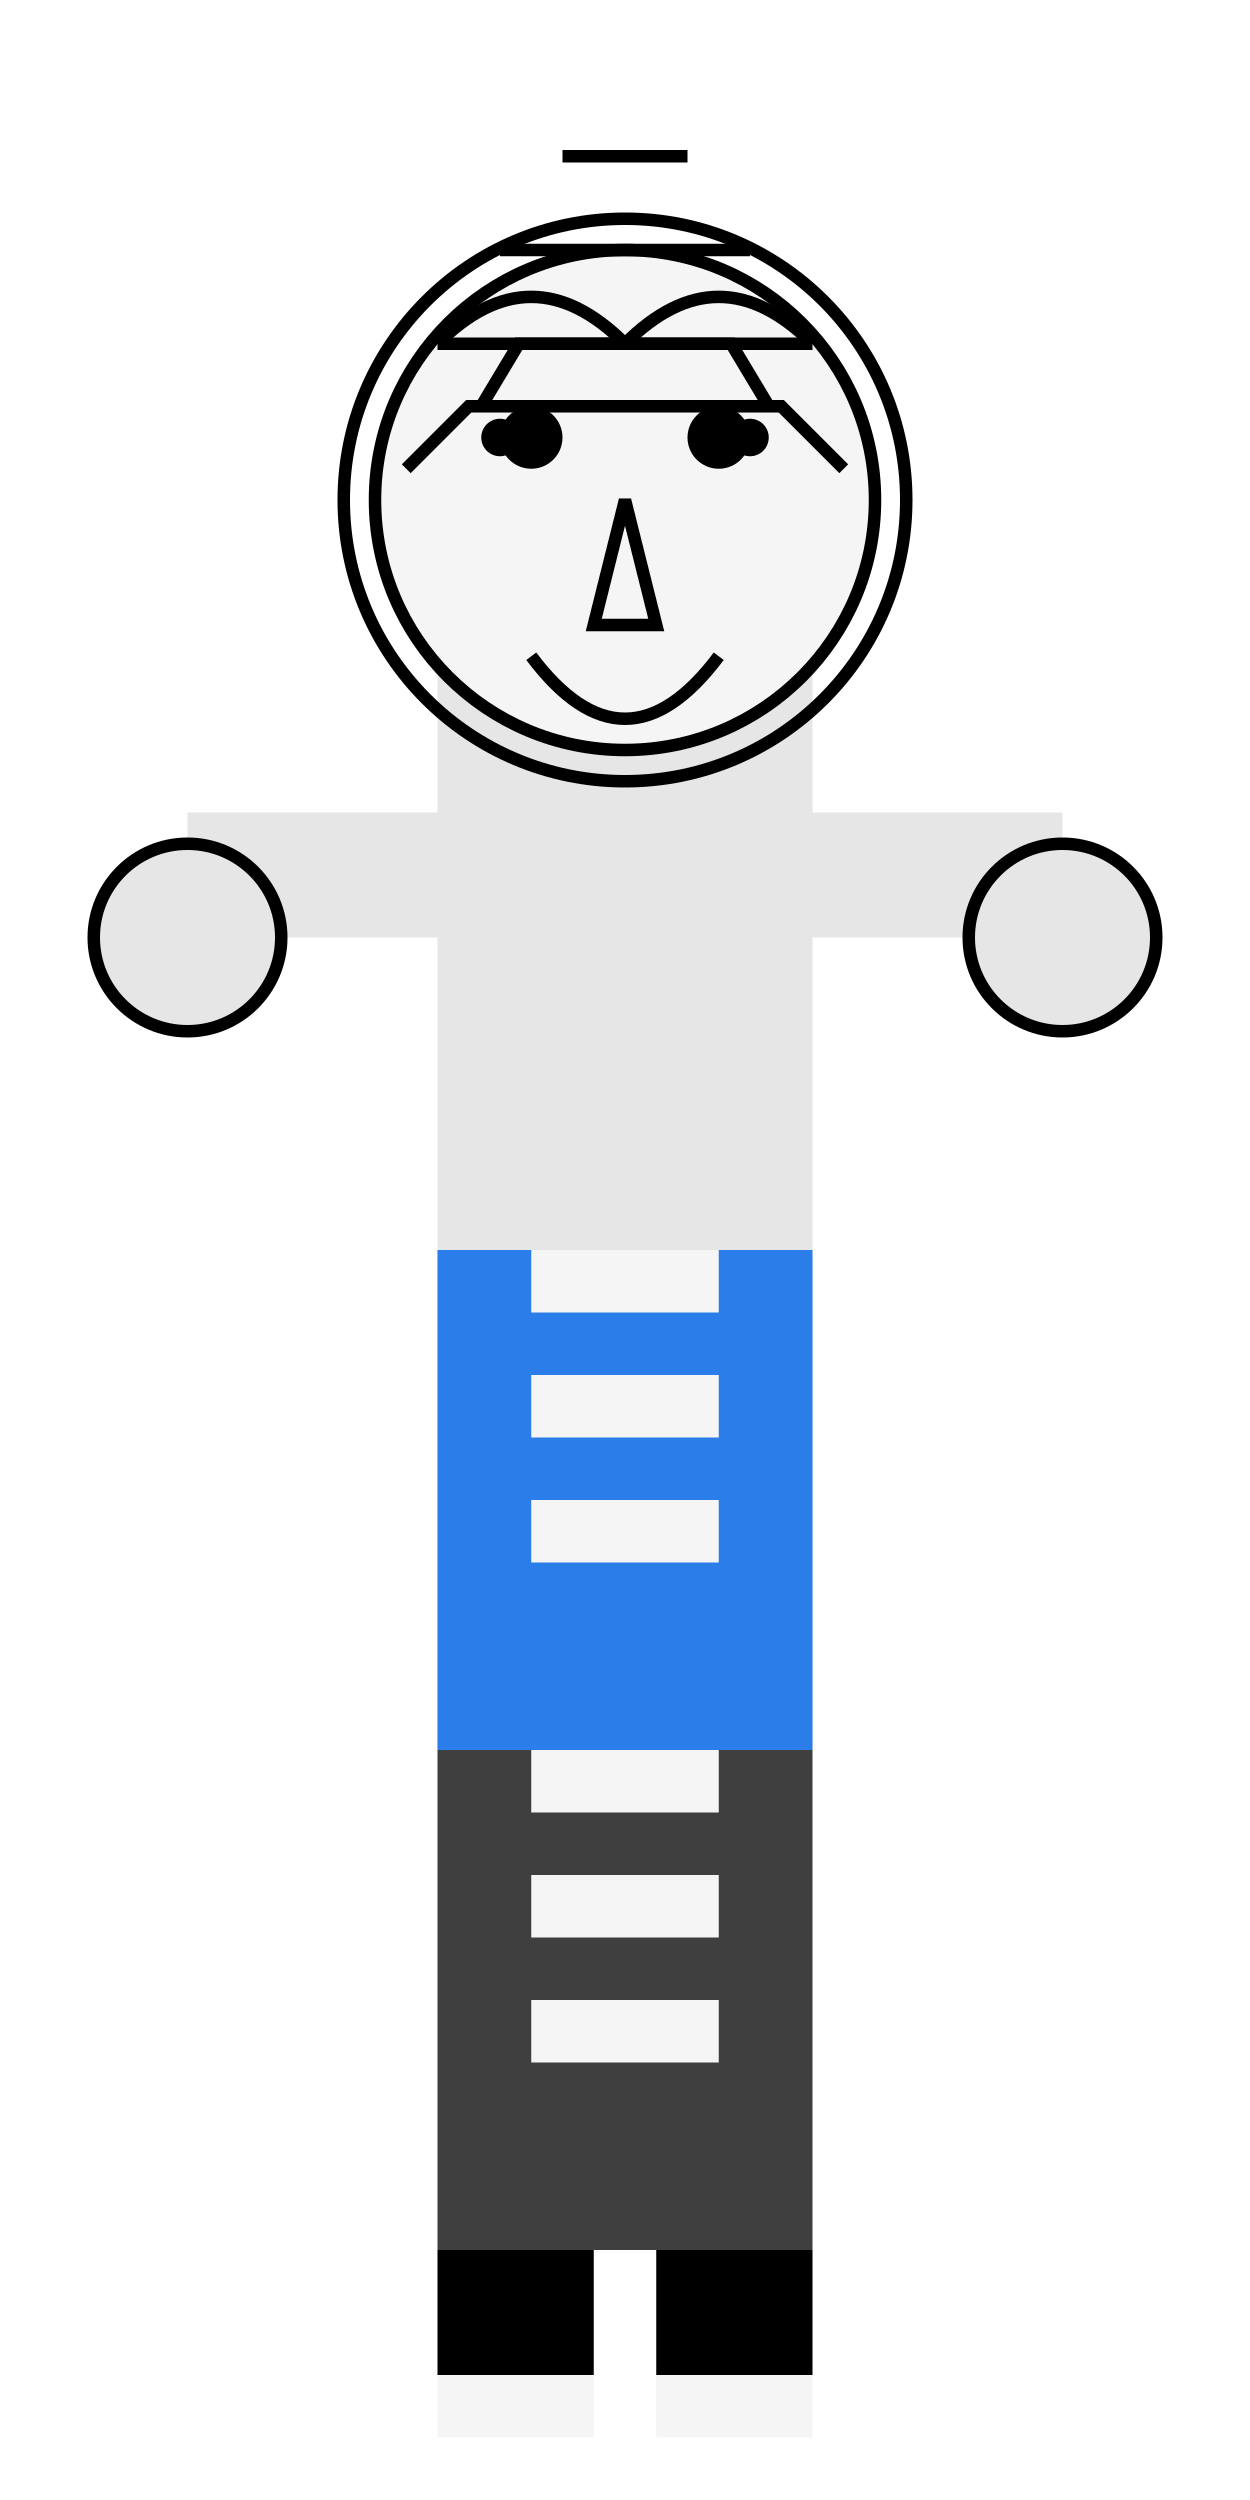
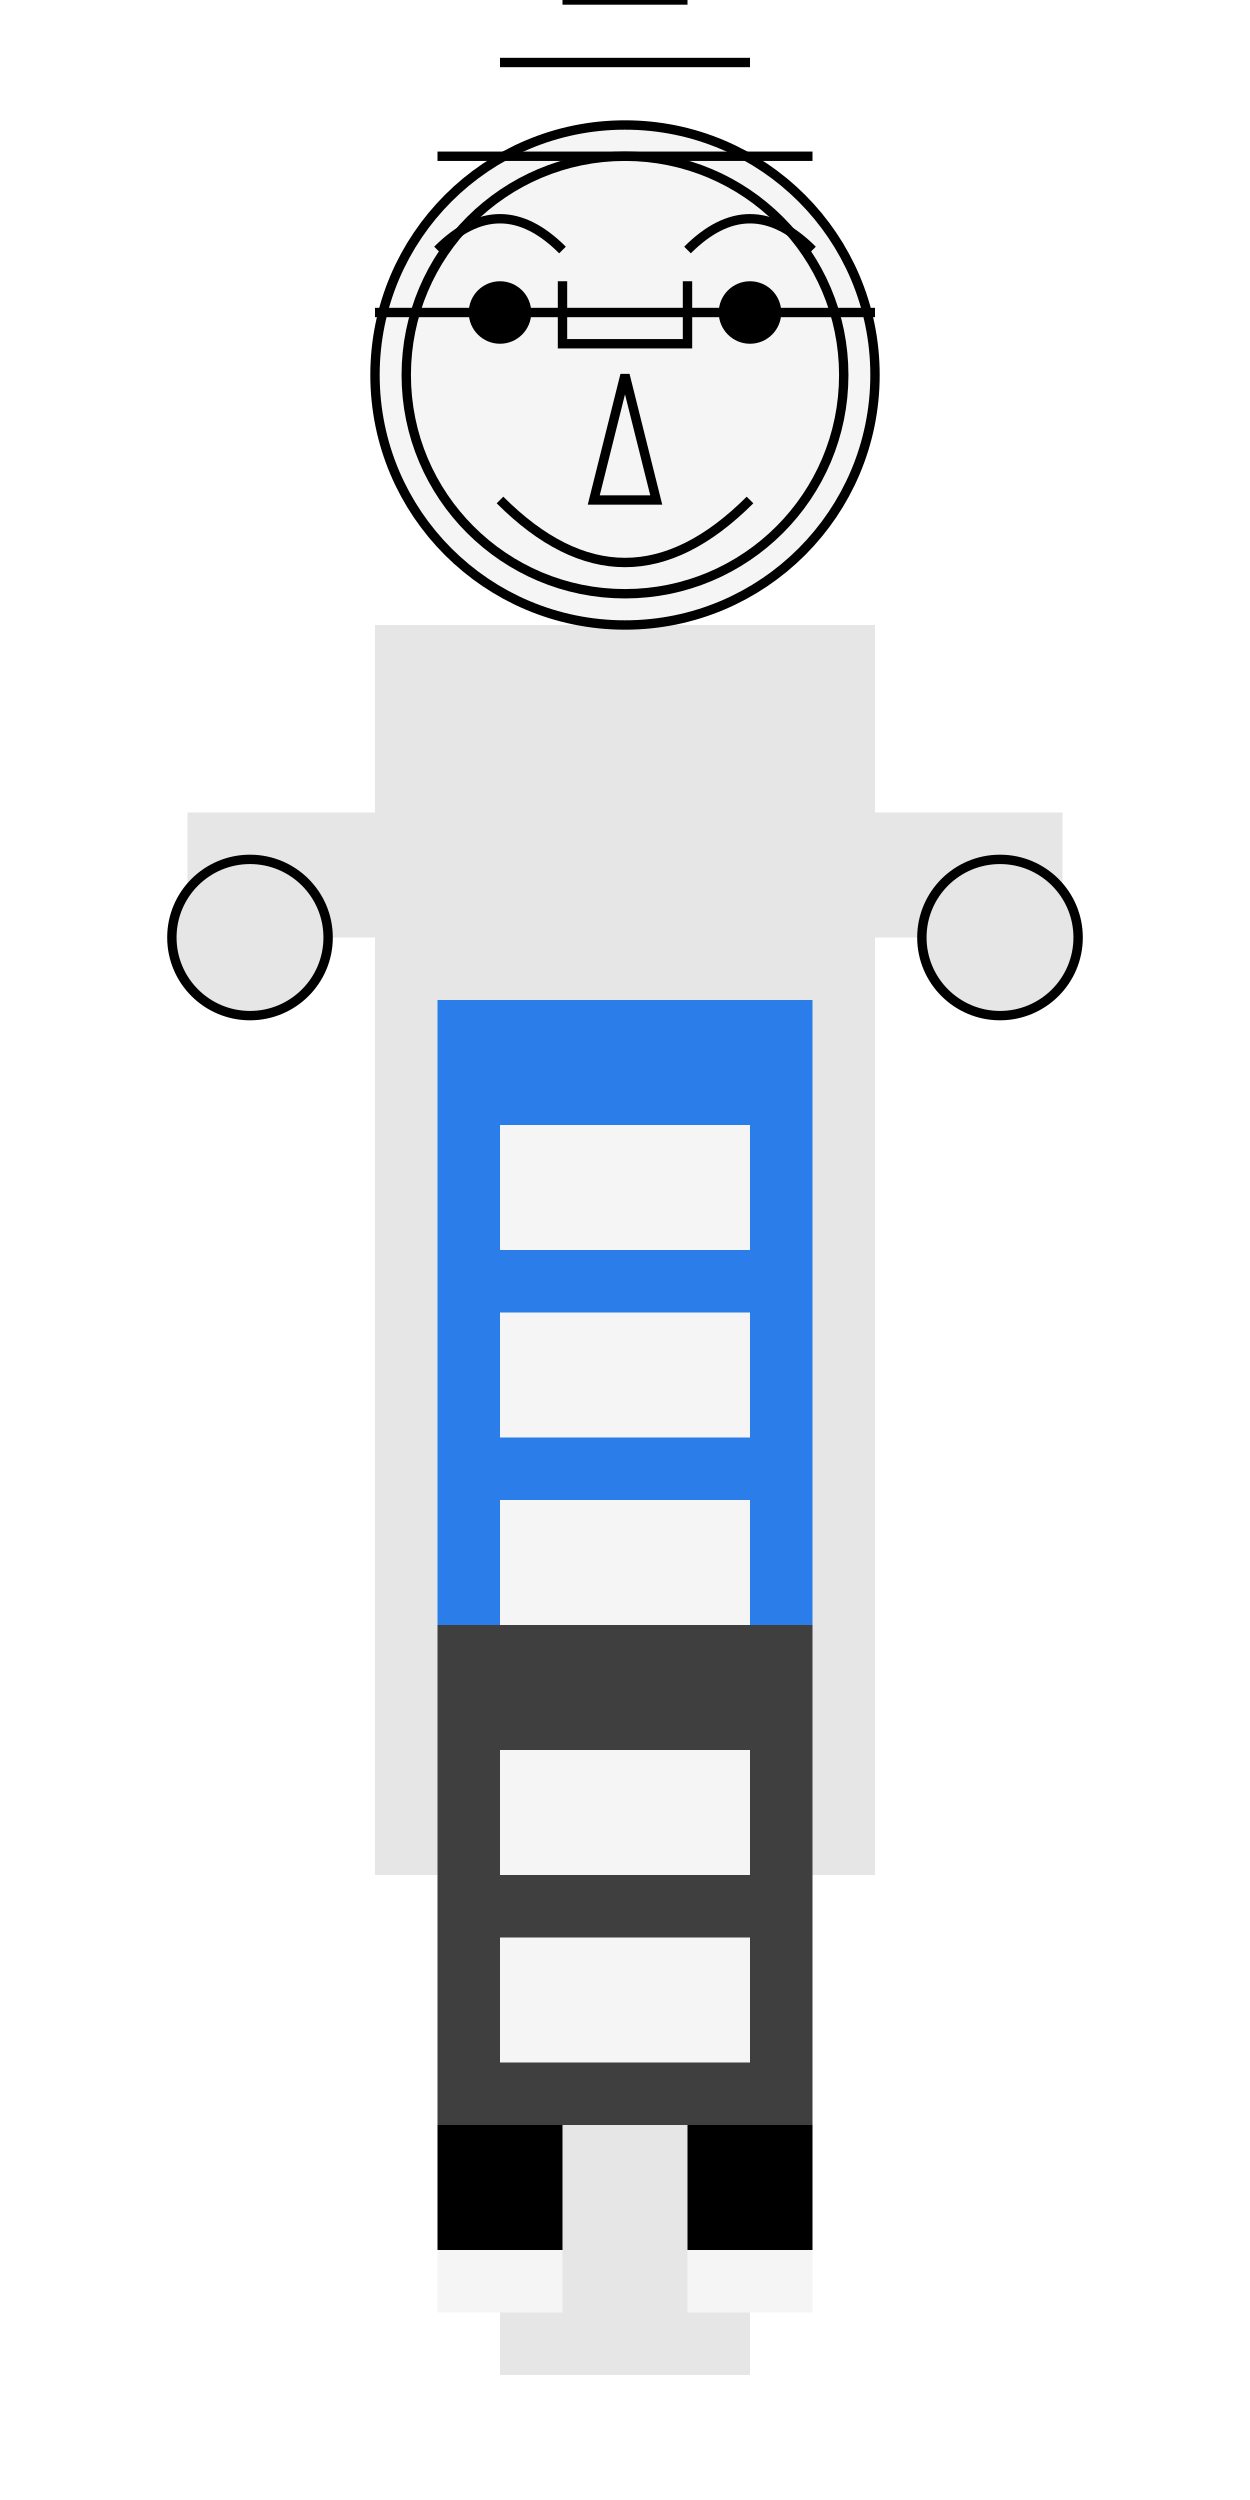
- <svg xmlns="http://www.w3.org/2000/svg" viewBox="0 0 200 400" width="400" height="800">
-   <rect x="70" y="100" width="60" height="180" fill="#E6E6E6" />
-   <rect x="90" y="280" width="20" height="80" fill="#E6E6E6" />
-   <rect x="30" y="130" width="140" height="20" fill="#E6E6E6" />
-   <circle cx="100" cy="80" r="40" fill="#F5F5F5" stroke="#000000" stroke-width="2" />
-   <circle cx="85" cy="70" r="5" fill="#000000" />
-   <circle cx="115" cy="70" r="5" fill="#000000" />
-   <path d="M70,55 Q85,40 100,55" fill="none" stroke="#000000" stroke-width="2" />
-   <path d="M100,55 Q115,40 130,55" fill="none" stroke="#000000" stroke-width="2" />
-   <path d="M100,80 L95,100 L105,100 Z" fill="#F5F5F5" stroke="#000000" stroke-width="2" />
-   <path d="M85,105 Q100,125 115,105" fill="none" stroke="#000000" stroke-width="2" />
-   <path d="M65,75 L75,65 L125,65 L135,75" fill="none" stroke="#000000" stroke-width="2" />
-   <path d="M77,65 L83,55 L117,55 L123,65" fill="none" stroke="#000000" stroke-width="2" />
-   <circle cx="100" cy="80" r="45" fill="none" stroke="#000000" stroke-width="2" />
-   <line x1="70" y1="55" x2="130" y2="55" stroke="#000000" stroke-width="2" />
-   <line x1="80" y1="40" x2="120" y2="40" stroke="#000000" stroke-width="2" />
-   <line x1="90" y1="25" x2="110" y2="25" stroke="#000000" stroke-width="2" />
-   <rect x="70" y="200" width="60" height="80" fill="#2B7DE9" />
-   <rect x="70" y="280" width="60" height="80" fill="#3F3F3F" />
-   <rect x="70" y="360" width="25" height="20" fill="#000000" />
-   <rect x="105" y="360" width="25" height="20" fill="#000000" />
-   <circle cx="30" cy="150" r="15" fill="#E6E6E6" stroke="#000000" stroke-width="2" />
-   <circle cx="170" cy="150" r="15" fill="#E6E6E6" stroke="#000000" stroke-width="2" />
-   <circle cx="80" cy="70" r="3" fill="#000000" />
-   <circle cx="120" cy="70" r="3" fill="#000000" />
-   <rect x="85" y="200" width="30" height="10" fill="#F5F5F5" />
-   <rect x="85" y="220" width="30" height="10" fill="#F5F5F5" />
-   <rect x="85" y="240" width="30" height="10" fill="#F5F5F5" />
-   <rect x="85" y="280" width="30" height="10" fill="#F5F5F5" />
-   <rect x="85" y="300" width="30" height="10" fill="#F5F5F5" />
-   <rect x="85" y="320" width="30" height="10" fill="#F5F5F5" />
-   <rect x="70" y="380" width="25" height="10" fill="#F5F5F5" />
-   <rect x="105" y="380" width="25" height="10" fill="#F5F5F5" />
+ <svg xmlns="http://www.w3.org/2000/svg" viewBox="0 0 400 800" width="400" height="800">
+   <rect x="120" y="200" width="160" height="400" fill="#E6E6E6" />
+   <rect x="160" y="600" width="80" height="160" fill="#E6E6E6" />
+   <rect x="60" y="260" width="280" height="40" fill="#E6E6E6" />
+   <circle cx="200" cy="120" r="80" fill="#F5F5F5" stroke="#000000" stroke-width="3" />
+   <circle cx="160" cy="100" r="10" fill="#000000" />
+   <circle cx="240" cy="100" r="10" fill="#000000" />
+   <path d="M140,80 Q160,60 180,80" fill="none" stroke="#000000" stroke-width="3" />
+   <path d="M220,80 Q240,60 260,80" fill="none" stroke="#000000" stroke-width="3" />
+   <path d="M200,120 L190,160 L210,160 Z" fill="#F5F5F5" stroke="#000000" stroke-width="3" />
+   <path d="M160,160 Q200,200 240,160" fill="none" stroke="#000000" stroke-width="3" />
+   <path d="M120,100 L180,100 L220,100 L280,100" fill="none" stroke="#000000" stroke-width="3" />
+   <path d="M180,90 L180,110 L220,110 L220,90" fill="none" stroke="#000000" stroke-width="3" />
+   <circle cx="200" cy="120" r="70" fill="none" stroke="#000000" stroke-width="3" />
+   <line x1="140" y1="50" x2="260" y2="50" stroke="#000000" stroke-width="3" />
+   <line x1="160" y1="20" x2="240" y2="20" stroke="#000000" stroke-width="3" />
+   <line x1="180" y1="0" x2="220" y2="0" stroke="#000000" stroke-width="3" />
+   <rect x="140" y="320" width="120" height="200" fill="#2B7DE9" />
+   <rect x="140" y="520" width="120" height="160" fill="#3F3F3F" />
+   <rect x="140" y="680" width="40" height="40" fill="#000000" />
+   <rect x="220" y="680" width="40" height="40" fill="#000000" />
+   <circle cx="80" cy="300" r="25" fill="#E6E6E6" stroke="#000000" stroke-width="3" />
+   <circle cx="320" cy="300" r="25" fill="#E6E6E6" stroke="#000000" stroke-width="3" />
+   <circle cx="160" cy="100" r="5" fill="#000000" />
+   <circle cx="240" cy="100" r="5" fill="#000000" />
+   <rect x="160" y="360" width="80" height="40" fill="#F5F5F5" />
+   <rect x="160" y="420" width="80" height="40" fill="#F5F5F5" />
+   <rect x="160" y="480" width="80" height="40" fill="#F5F5F5" />
+   <rect x="160" y="560" width="80" height="40" fill="#F5F5F5" />
+   <rect x="160" y="620" width="80" height="40" fill="#F5F5F5" />
+   <rect x="140" y="720" width="40" height="20" fill="#F5F5F5" />
+   <rect x="220" y="720" width="40" height="20" fill="#F5F5F5" />
</svg>
